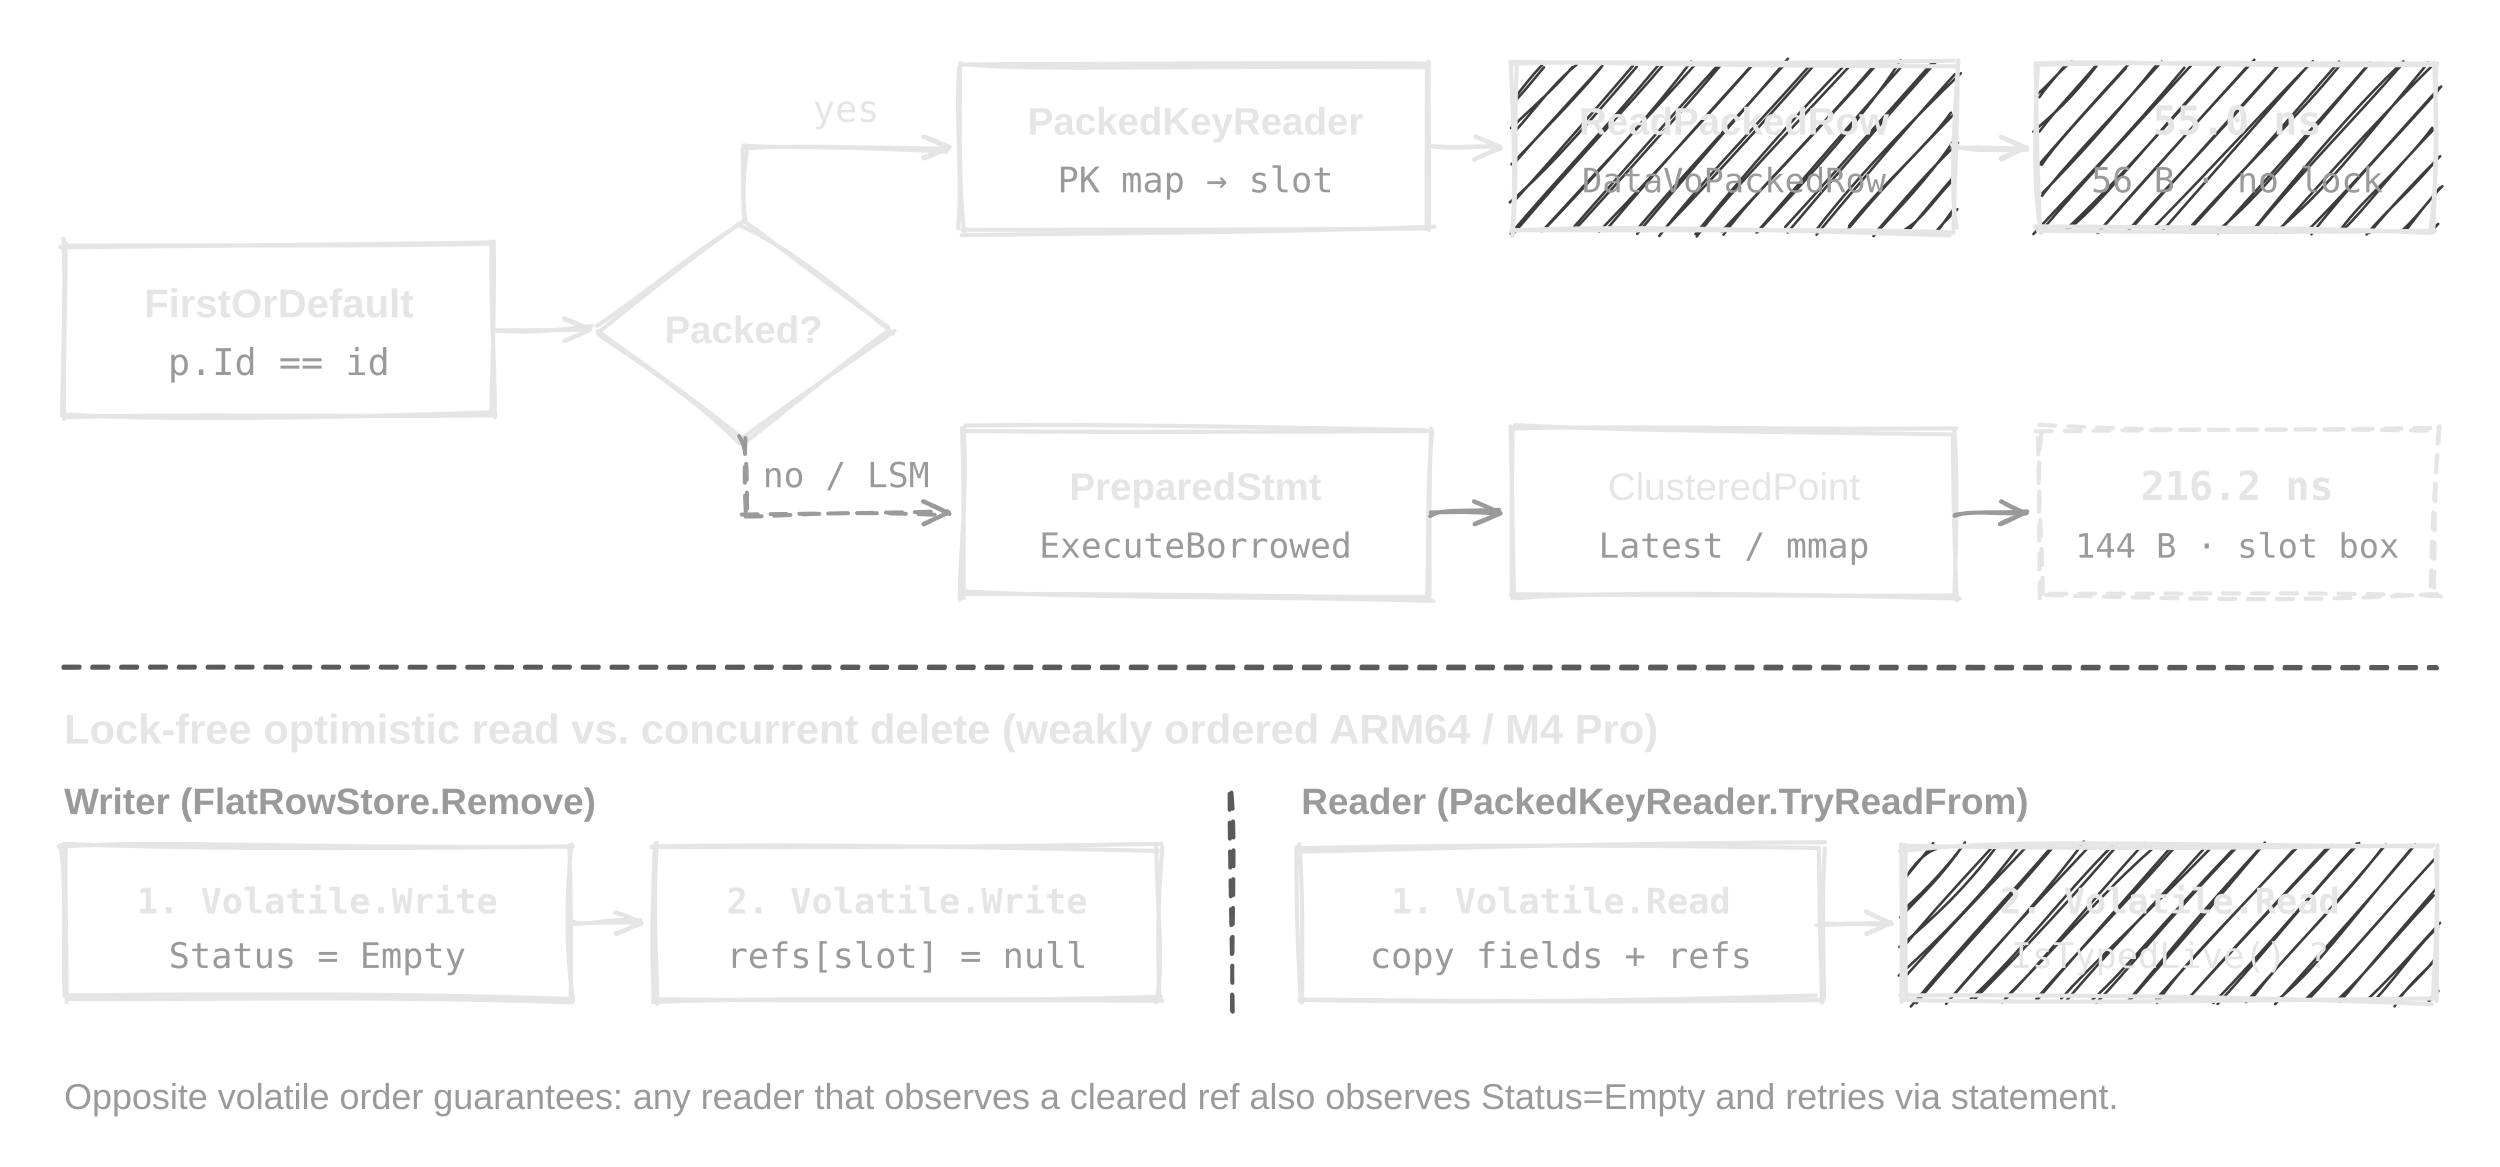
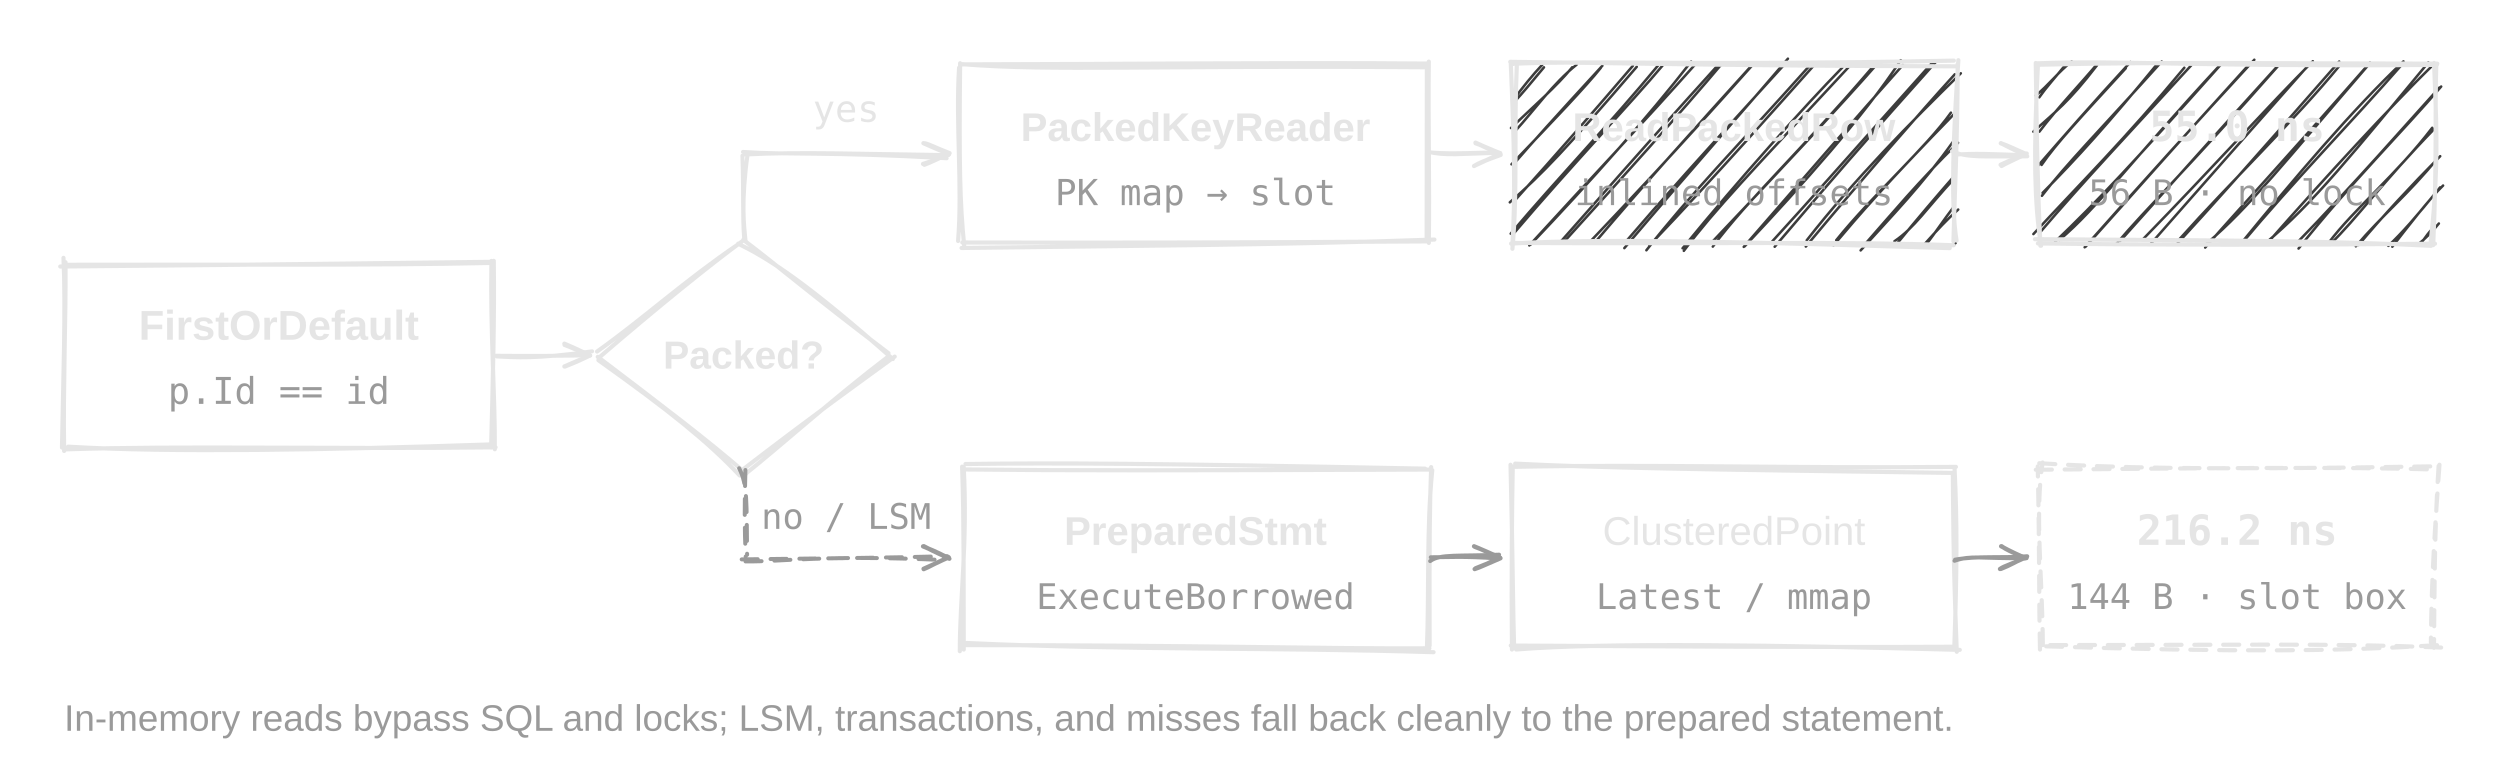
- <svg xmlns="http://www.w3.org/2000/svg" viewBox="0 0 780 364" width="780" height="364" role="img" aria-label="Figure 3 — 55 ns lock-free packed lookup versus 216 ns LSM fallback and ARM64 volatile memory ordering">
-   <path d="M18.796 77.15 C46.61 76.885, 73.235 76.692, 153.87 75.682 M20.412 76.616 C68.104 76.472, 116.17 76.866, 153.475 76.029 M153.326 75.411 C152.937 96.075, 154.506 114.253, 154.379 130.166 M154.056 75.382 C154.312 91.889, 153.783 109.906, 153.23 129.64 M152.583 128.676 C102.751 130.361, 53.041 131.299, 21.26 129.358 M154.607 129.561 C104.055 130.198, 55.928 128.993, 20.709 130.192 M19.336 129.636 C19.662 111.53, 20.533 88.737, 19.806 74.458 M20.012 130.697 C19.657 111.578, 20.602 92.43, 20.438 75.822" fill="none" stroke="#e5e5e5" stroke-width="1.3" stroke-linecap="round" stroke-linejoin="round" />
-   <text x="87" y="99" fill="#e5e5e5" font-family="-apple-system, BlinkMacSystemFont, &quot;Helvetica Neue&quot;, Arial, sans-serif" font-size="12.5" font-weight="600" text-anchor="middle">FirstOrDefault</text>
-   <text x="87" y="117" fill="#9a9a9a" font-family="ui-monospace, SFMono-Regular, Menlo, Consolas, monospace" font-size="11.5" font-weight="400" text-anchor="middle">p.Id == id</text>
-   <path d="M155.009 103.221 C160.983 103.485, 166.635 104.101, 184.737 101.613 M154.585 102.992 C165.214 103.099, 176.542 103.025, 183.861 102.851" fill="none" stroke="#e5e5e5" stroke-width="1.25" stroke-linecap="round" stroke-linejoin="round" />
-   <path d="M176.289 106.344 C177.629 105.711, 179.056 105.354, 183.704 103.07 M176.101 106.339 C179.205 105.036, 182.582 103.537, 184.038 102.922" fill="none" stroke="#e5e5e5" stroke-width="1.35" stroke-linecap="round" stroke-linejoin="round" />
-   <path d="M176.095 99.236 C177.931 100.051, 179.317 100.592, 183.909 102.796 M176.16 99.622 C178.06 100.238, 179.65 101.131, 184.109 102.88" fill="none" stroke="#e5e5e5" stroke-width="1.35" stroke-linecap="round" stroke-linejoin="round" />
-   <path d="M230.311 70.027 C240.032 74.398, 251.601 81.384, 278.572 104.016 M231.907 68.815 C243.256 76.906, 253.475 85.289, 277.202 102.189 M279.151 103.263 C266.458 112.072, 256.041 118.914, 230.306 137.61 M277.368 103.065 C259.786 115.697, 243.484 129.673, 232.614 137.838 M230.763 138.35 C220.968 128.391, 208.844 119.131, 186.704 104.386 M232.799 137.772 C220.354 127.542, 206.875 117.906, 186.501 103.335 M186.286 101.679 C200.777 92.017, 213.647 80.781, 230.418 70.157 M186.753 103.691 C204.551 89.134, 222.007 75.784, 232.236 68.782" fill="none" stroke="#e5e5e5" stroke-width="1.3" stroke-linecap="round" stroke-linejoin="round" />
-   <text x="232" y="107" fill="#e5e5e5" font-family="-apple-system, BlinkMacSystemFont, &quot;Helvetica Neue&quot;, Arial, sans-serif" font-size="12" font-weight="600" text-anchor="middle">Packed?</text>
-   <path d="M232.609 69.12 C232.153 65.296, 231.117 58.8, 233.315 45.711 M232.169 68.333 C231.643 62.421, 232.046 57.495, 231.636 46.559" fill="none" stroke="#e5e5e5" stroke-width="1.25" stroke-linecap="round" stroke-linejoin="round" />
-   <path d="M231.809 45.395 C246.081 46.392, 257.708 45.281, 295.36 47.386 M232.415 46.218 C249.533 45.303, 267.906 46.034, 295.93 46.386" fill="none" stroke="#e5e5e5" stroke-width="1.25" stroke-linecap="round" stroke-linejoin="round" />
-   <path d="M287.998 49.143 C289.713 48.679, 291.616 47.903, 296.05 46.063 M288.399 49.394 C290.687 48.567, 293.04 47.247, 296.054 46.052" fill="none" stroke="#e5e5e5" stroke-width="1.35" stroke-linecap="round" stroke-linejoin="round" />
-   <path d="M288.484 42.715 C289.983 43.02, 291.165 43.821, 296.255 45.79 M288.119 42.677 C290.75 43.816, 293.209 44.934, 296.126 46.01" fill="none" stroke="#e5e5e5" stroke-width="1.35" stroke-linecap="round" stroke-linejoin="round" />
+ <svg xmlns="http://www.w3.org/2000/svg" viewBox="0 0 780 240" width="780" height="240" role="img" aria-label="Figure 3 — 55 ns lock-free packed lookup versus 216 ns LSM clustered point path">
+   <path d="M18.796 83.15 C46.61 82.885, 73.235 82.692, 153.87 81.682 M20.412 82.616 C68.104 82.472, 116.17 82.866, 153.475 82.029 M153.326 81.411 C152.922 103.546, 154.491 123.195, 154.379 140.166 M154.056 81.382 C154.307 99.121, 153.778 118.369, 153.23 139.64 M152.583 138.676 C102.751 140.361, 53.041 141.299, 21.26 139.358 M154.607 139.561 C104.055 140.198, 55.928 138.993, 20.709 140.192 M19.336 139.636 C19.679 120.06, 20.549 95.795, 19.806 80.458 M20.012 140.697 C19.654 120.217, 20.598 99.707, 20.438 81.822" fill="none" stroke="#e5e5e5" stroke-width="1.3" stroke-linecap="round" stroke-linejoin="round" />
+   <text x="87" y="106" fill="#e5e5e5" font-family="-apple-system, BlinkMacSystemFont, &quot;Helvetica Neue&quot;, Arial, sans-serif" font-size="13" font-weight="600" text-anchor="middle">FirstOrDefault</text>
+   <text x="87" y="126" fill="#9a9a9a" font-family="ui-monospace, SFMono-Regular, Menlo, Consolas, monospace" font-size="11.5" font-weight="400" text-anchor="middle">p.Id == id</text>
+   <path d="M155.009 111.221 C160.983 111.485, 166.635 112.101, 184.737 109.613 M154.585 110.992 C165.214 111.099, 176.542 111.025, 183.861 110.851" fill="none" stroke="#e5e5e5" stroke-width="1.25" stroke-linecap="round" stroke-linejoin="round" />
+   <path d="M176.289 114.344 C177.629 113.711, 179.056 113.354, 183.704 111.07 M176.101 114.339 C179.205 113.036, 182.582 111.537, 184.038 110.922" fill="none" stroke="#e5e5e5" stroke-width="1.35" stroke-linecap="round" stroke-linejoin="round" />
+   <path d="M176.095 107.236 C177.931 108.051, 179.317 108.592, 183.909 110.796 M176.16 107.622 C178.06 108.238, 179.65 109.131, 184.109 110.88" fill="none" stroke="#e5e5e5" stroke-width="1.35" stroke-linecap="round" stroke-linejoin="round" />
+   <path d="M230.311 76.027 C240.041 80.799, 251.61 88.186, 278.572 112.016 M231.907 74.815 C243.256 83.39, 253.475 92.257, 277.202 110.189 M279.151 111.263 C266.453 120.548, 256.036 127.865, 230.306 147.61 M277.368 111.065 C259.776 124.46, 243.475 139.199, 232.614 147.838 M230.763 148.35 C220.974 137.9, 208.85 128.149, 186.704 112.386 M232.799 147.772 C220.363 137.001, 206.885 126.823, 186.501 111.335 M186.286 109.679 C200.775 99.388, 213.645 87.521, 230.418 76.157 M186.753 111.691 C204.545 96.343, 222.001 82.202, 232.236 74.782" fill="none" stroke="#e5e5e5" stroke-width="1.3" stroke-linecap="round" stroke-linejoin="round" />
+   <text x="232" y="115" fill="#e5e5e5" font-family="-apple-system, BlinkMacSystemFont, &quot;Helvetica Neue&quot;, Arial, sans-serif" font-size="12.2" font-weight="600" text-anchor="middle">Packed?</text>
+   <path d="M232.609 75.12 C232.166 70.494, 231.131 63.196, 233.315 47.711 M232.169 74.333 C231.632 67.367, 232.035 61.389, 231.636 48.559" fill="none" stroke="#e5e5e5" stroke-width="1.25" stroke-linecap="round" stroke-linejoin="round" />
+   <path d="M231.809 47.395 C246.081 48.392, 257.708 47.281, 295.36 49.386 M232.415 48.218 C249.533 47.303, 267.906 48.034, 295.93 48.386" fill="none" stroke="#e5e5e5" stroke-width="1.25" stroke-linecap="round" stroke-linejoin="round" />
+   <path d="M287.998 51.143 C289.713 50.679, 291.616 49.903, 296.05 48.063 M288.399 51.394 C290.687 50.567, 293.04 49.247, 296.054 48.052" fill="none" stroke="#e5e5e5" stroke-width="1.35" stroke-linecap="round" stroke-linejoin="round" />
+   <path d="M288.484 44.715 C289.983 45.02, 291.165 45.821, 296.255 47.79 M288.119 44.677 C290.75 45.816, 293.209 46.934, 296.126 48.01" fill="none" stroke="#e5e5e5" stroke-width="1.35" stroke-linecap="round" stroke-linejoin="round" />
  <text x="264" y="38" fill="#e5e5e5" font-family="ui-monospace, SFMono-Regular, Menlo, Consolas, monospace" font-size="11.5" font-weight="400" text-anchor="middle">yes</text>
-   <path d="M300.254 20.023 C328.275 22.271, 358.873 20.344, 444.899 20.983 M299.7 20.09 C350.35 20.006, 402.25 19.442, 445.285 19.838 M445.182 21.328 C445.113 38.042, 445.171 55.112, 445.116 70.615 M445.783 19.218 C445.565 37.153, 446.065 53.651, 445.793 71.785 M447.537 70.743 C398.145 72.494, 352.084 72.675, 300.009 73.371 M445.34 71.311 C394.278 71.661, 344.157 71.779, 300.242 71.662 M298.924 71.183 C300.325 55.447, 298.142 37.231, 299.233 21.131 M300.829 72.684 C299.508 60.064, 299.224 49.668, 299.559 19.731" fill="none" stroke="#e5e5e5" stroke-width="1.3" stroke-linecap="round" stroke-linejoin="round" />
-   <text x="373" y="42" fill="#e5e5e5" font-family="-apple-system, BlinkMacSystemFont, &quot;Helvetica Neue&quot;, Arial, sans-serif" font-size="12" font-weight="600" text-anchor="middle">PackedKeyReader</text>
-   <text x="373" y="60" fill="#9a9a9a" font-family="ui-monospace, SFMono-Regular, Menlo, Consolas, monospace" font-size="11" font-weight="400" text-anchor="middle">PK map → slot</text>
-   <path d="M445.409 45.294 C450.766 46.74, 456.1 45.928, 467.938 45.684 M445.999 45.559 C454.687 46.231, 461.995 45.367, 467.705 45.694" fill="none" stroke="#e5e5e5" stroke-width="1.25" stroke-linecap="round" stroke-linejoin="round" />
-   <path d="M459.901 49.798 C461.486 48.827, 463.226 48.123, 468.19 46.33 M460.298 49.574 C463.322 48.152, 466.437 46.829, 468 45.884" fill="none" stroke="#e5e5e5" stroke-width="1.35" stroke-linecap="round" stroke-linejoin="round" />
-   <path d="M460.387 42.69 C461.775 43.106, 463.474 43.98, 467.715 46.057 M460.358 42.517 C461.835 43.238, 463.504 43.912, 468.071 45.842" fill="none" stroke="#e5e5e5" stroke-width="1.35" stroke-linecap="round" stroke-linejoin="round" />
-   <path d="M472.022 19.975 C472.022 19.975, 472.022 19.975, 472.022 19.975 M472.022 19.975 C472.022 19.975, 472.022 19.975, 472.022 19.975 M472.705 31.553 C475.018 29.056, 476.954 26.745, 481.714 21.01 M472.353 30.965 C474.772 27.569, 478.389 23.15, 481.234 20.142 M471.428 39.944 C478.695 32.948, 485.681 26.965, 490.543 20.98 M472.526 41.133 C479.056 34.019, 484.38 26.178, 491.906 20.179 M471.585 51.261 C484.406 37.978, 495.331 26.386, 499.447 21.168 M472.657 50.725 C478.56 43.925, 484.09 37.75, 499.944 20.503 M471.062 63.132 C480.938 54.533, 489.01 46.135, 510.666 20.842 M472.843 62.307 C485.818 47.919, 497.908 34.005, 509.474 20.504 M471.339 72.909 C486.137 55.438, 501.66 39.345, 517.843 19.794 M472.602 72.462 C489.781 52.233, 509.314 31.71, 518.762 20.406 M481.488 71.92 C498.738 53.926, 515.668 34.899, 527.643 19.22 M481.154 72.114 C498.024 53.651, 513.597 37.316, 529.355 19.599 M491.142 70.727 C500.604 60.113, 511.845 46.939, 536.361 19.914 M491.711 71.308 C508.794 52.477, 525.312 34.183, 537.617 19.451 M498.896 72.278 C510.234 60.398, 522.687 47.374, 547.218 19.826 M501.012 71.879 C515.217 55.052, 529.75 38.952, 546.554 20.392 M510.81 72.956 C529.395 50.918, 545.614 32.64, 557.831 18.31 M510.854 71.427 C521.156 59.33, 532.606 46.553, 556.314 20.582 M517.689 73.626 C530.547 57.061, 543.589 44.046, 564.692 20.373 M518.594 72.187 C538.193 51.766, 556.078 31.47, 566.591 19.68 M529.372 73.8 C538.358 61.689, 548.436 51.392, 577.058 20.635 M528.975 73.012 C545.456 52.694, 563.745 32.308, 574.848 21.03 M537.742 73.222 C548.152 59.112, 562.803 46.011, 584.033 21.176 M537.157 72.183 C556.616 51.799, 576.361 30.622, 585.516 20.126 M548.343 72.406 C564.88 54.847, 582.646 35.059, 593.034 18.785 M548.062 72.567 C565.179 52.83, 580.867 34.598, 593.703 20.287 M556.985 70.824 C568.596 58.21, 578.376 46.913, 602.892 19.52 M557.716 72.528 C571.19 56.553, 586.11 39.22, 603.811 19.535 M567.04 71.266 C580.657 53.618, 597.247 36.97, 611.776 22.871 M566.761 73.208 C583.282 53.285, 599.914 34.089, 609.899 23.181 M576.916 70.49 C586.778 57.991, 601.96 44.892, 608.687 35.153 M576.068 72.1 C583.34 63.422, 590.567 55.026, 610.592 34.638 M584.533 73.67 C592.94 64.401, 601.49 55.807, 609.649 43.797 M585.731 71.916 C593.238 63.38, 599.989 55.054, 610.912 44.543 M594.415 71.554 C599.938 68.156, 602.462 63.45, 610.115 55.273 M594.995 72.569 C600.424 65.806, 605.258 60.089, 610.006 54.586 M604.699 71.857 C606.328 69.742, 608.147 67.019, 609.719 64.983 M604.471 71.691 C606.568 69.332, 608.896 66.851, 610.712 65.28" fill="none" stroke="#3c3c3c" stroke-width="0.8" stroke-linecap="round" stroke-linejoin="round" />
-   <path d="M471.769 19.9 C500.987 18.727, 525.765 20.563, 609.601 18.917 M471.194 19.29 C503.541 19.62, 537.337 20.519, 610.712 20.698 M611.007 18.78 C609.496 39.066, 608.506 60.215, 610.444 71.06 M610.795 19.9 C610.777 41.455, 609.657 61.397, 609.476 71.282 M608.316 73.418 C556.189 71.811, 501.641 70.144, 471.453 71.999 M609.532 72.522 C575.778 71.254, 539.661 72.149, 472.034 71.805 M471.873 73.626 C473.551 56.394, 472.278 39.93, 473.245 20.431 M471.87 72.678 C472.747 58.377, 472.483 44.28, 471.358 19.69" fill="none" stroke="#e5e5e5" stroke-width="1.3" stroke-linecap="round" stroke-linejoin="round" />
-   <text x="541" y="42" fill="#e5e5e5" font-family="-apple-system, BlinkMacSystemFont, &quot;Helvetica Neue&quot;, Arial, sans-serif" font-size="12" font-weight="600" text-anchor="middle">ReadPackedRow</text>
-   <text x="541" y="60" fill="#9a9a9a" font-family="ui-monospace, SFMono-Regular, Menlo, Consolas, monospace" font-size="10.5" font-weight="400" text-anchor="middle">DataVoPackedRow</text>
-   <path d="M609.01 45.193 C613.871 47.289, 618.533 46.775, 632.516 46.783 M609.582 46.3 C615.996 45.73, 621.195 46.071, 631.48 46.402" fill="none" stroke="#e5e5e5" stroke-width="1.25" stroke-linecap="round" stroke-linejoin="round" />
-   <path d="M624.484 49.774 C625.939 48.913, 627.516 48.281, 632.33 45.917 M624.197 49.414 C626.376 48.431, 628.362 47.458, 631.945 46.056" fill="none" stroke="#e5e5e5" stroke-width="1.35" stroke-linecap="round" stroke-linejoin="round" />
-   <path d="M624.29 42.666 C625.568 43.254, 627.103 44.2, 631.855 46.324 M624.257 42.697 C626.444 43.416, 628.876 44.679, 632.016 46.014" fill="none" stroke="#e5e5e5" stroke-width="1.35" stroke-linecap="round" stroke-linejoin="round" />
-   <path d="M636.198 19.78 C636.198 19.78, 636.198 19.78, 636.198 19.78 M636.198 19.78 C636.198 19.78, 636.198 19.78, 636.198 19.78 M635.156 29.804 C639.123 26.619, 642.335 22.296, 646.365 19.215 M636.253 30.365 C638.317 27.382, 641.22 24.191, 644.93 19.632 M634.401 41.075 C641.374 34.76, 645.261 32.103, 654.268 20.38 M636.283 41.083 C641.968 33.574, 649.788 25.457, 654.664 19.551 M636.977 51.456 C641.569 44.745, 648.943 36.896, 663.233 21.315 M635.94 51.617 C643.529 42.907, 652.175 32.929, 664.702 19.345 M637.289 60.182 C647.653 49.785, 658.124 38.192, 673.151 19.837 M637.075 61.087 C644.695 51.162, 654.774 41.077, 674.452 19.219 M634.42 73.031 C649.43 56.78, 662.974 43.457, 681.508 21.13 M636.742 72.21 C649.821 56.913, 663.781 42.081, 683.743 20.302 M645.878 71.158 C657.021 62.029, 666.838 48.105, 692.737 20.196 M644.547 71.687 C656.57 60.346, 668.398 47.661, 692.779 20.29 M654.427 72.692 C672.166 52.688, 686.151 37.285, 703.347 18.64 M654.717 72.517 C668.105 57.641, 680.884 43.074, 702.32 19.444 M665.529 70.71 C680.882 53.565, 693.972 38.882, 710.086 21.165 M664.17 71.788 C673.436 60.799, 683.711 51.357, 711.367 19.903 M672.133 70.741 C691.866 50.641, 708.908 31.726, 721.606 19.105 M674.445 72.29 C688.443 56.343, 702.269 40.608, 720.066 20.532 M684.013 70.147 C698.747 53.656, 717.31 36.039, 729.948 20.49 M683.37 71.521 C692.645 61.409, 701.879 51.223, 729.827 19.205 M692.502 71.512 C704.941 61.217, 715.12 47.976, 739.204 19.977 M692.032 72.784 C702.842 60.354, 713.601 49.085, 739.421 19.551 M702.453 72.338 C717.625 53.65, 735.075 32.945, 749.881 19.151 M702.473 72.605 C718.014 53.868, 735.174 36.519, 749.477 20.063 M709.904 72.373 C724.409 60.598, 735.976 45.725, 757.635 19.504 M710.39 72.57 C728.315 52.108, 746.58 32.475, 759.252 20.105 M721.163 73.086 C735.072 55.259, 751.59 38.907, 761.646 27 M720.548 71.421 C737.167 54.417, 752.132 37.206, 761.136 27.284 M730.472 71.389 C737.505 61.783, 749.107 52.89, 758.851 39.876 M730.99 71.789 C738.471 64.694, 744.706 55.255, 760.129 39.57 M738.367 73.137 C745.501 64.604, 752.748 59.125, 760.623 49.265 M739.219 72.716 C745.815 64.774, 753.242 56.841, 761.342 48.732 M750.261 72.425 C753.434 68.244, 758.81 61.129, 762.021 58.101 M749.211 72.2 C752.374 69.242, 755.447 65.815, 761.231 58.579 M758.658 72.149 C759.338 71.34, 759.712 70.533, 760.502 70.062 M758.489 72.078 C759.371 71.379, 760.094 70.629, 760.718 69.849" fill="none" stroke="#3c3c3c" stroke-width="0.8" stroke-linecap="round" stroke-linejoin="round" />
-   <path d="M635.284 19.778 C661.094 18.692, 685.651 20.891, 760.302 20.251 M636.389 20.189 C676.348 19.207, 714.557 19.868, 760.438 19.857 M759.431 19.632 C759.88 33.089, 761.241 47.917, 758.372 71.504 M760.107 20.583 C759.671 33.657, 760.331 48.342, 759.16 72.48 M758.496 72.692 C728.732 71.142, 697.596 71.026, 634.897 70.627 M759.724 72.034 C716.183 72.484, 672.075 72.457, 635.827 71.947 M636.823 72.669 C634.758 60.741, 634.395 46.03, 635.858 19.73 M636.611 72.672 C635.666 54.99, 635.424 38.891, 635.156 19.649" fill="none" stroke="#e5e5e5" stroke-width="1.3" stroke-linecap="round" stroke-linejoin="round" />
-   <text x="698" y="42" fill="#e5e5e5" font-family="ui-monospace, SFMono-Regular, Menlo, Consolas, monospace" font-size="12.5" font-weight="600" text-anchor="middle">55.0 ns</text>
-   <text x="698" y="60" fill="#9a9a9a" font-family="ui-monospace, SFMono-Regular, Menlo, Consolas, monospace" font-size="10.8" font-weight="400" text-anchor="middle">56 B · no lock</text>
-   <path d="M230.61 136.092 C233.303 140.504, 232.88 144.902, 233.094 159.082 M232.566 136.641 C232.274 145.421, 232.264 152.008, 232.655 159.71" fill="none" stroke="#9a9a9a" stroke-width="1.25" stroke-linecap="round" stroke-linejoin="round" stroke-dasharray="5 4" />
-   <path d="M232.61 161.166 C244.575 161.259, 256.819 159.019, 295.138 160.756 M231.412 160.526 C254.997 160.27, 277.922 160.018, 295.549 159.537" fill="none" stroke="#9a9a9a" stroke-width="1.25" stroke-linecap="round" stroke-linejoin="round" stroke-dasharray="5 4" />
-   <path d="M288.193 163.573 C290.024 162.881, 291.396 161.83, 295.996 159.91 M288.156 163.469 C291.07 162.207, 294.265 160.719, 295.962 159.845" fill="none" stroke="#9a9a9a" stroke-width="1.35" stroke-linecap="round" stroke-linejoin="round" />
-   <path d="M287.998 156.465 C289.62 157.222, 291.631 157.749, 296.201 160.317 M288.215 156.412 C289.922 157.301, 291.33 158.096, 296.033 160.143" fill="none" stroke="#9a9a9a" stroke-width="1.35" stroke-linecap="round" stroke-linejoin="round" />
-   <text x="264" y="152" fill="#9a9a9a" font-family="ui-monospace, SFMono-Regular, Menlo, Consolas, monospace" font-size="10.8" font-weight="400" text-anchor="middle">no / LSM</text>
-   <path d="M301.227 132.774 C329.85 132.404, 357.801 132.506, 444.63 134.219 M300.182 134.464 C333.082 134.853, 366.607 134.794, 446.522 134.507 M446.862 134.697 C445.046 151.768, 445.946 169.145, 445.182 186.909 M446.522 133.736 C446.027 145.234, 445.937 155.574, 446.039 185.427 M447.27 187.485 C397.085 185.94, 351.088 186.914, 301.602 184.612 M445.965 186.273 C410.675 186.45, 376.637 185.269, 299.567 185.275 M299.461 187.173 C299.44 171.575, 301.915 155.554, 300.673 133.704 M300.687 186.664 C300.596 167.782, 300.804 149.656, 300.179 133.599" fill="none" stroke="#e5e5e5" stroke-width="1.3" stroke-linecap="round" stroke-linejoin="round" />
-   <text x="373" y="156" fill="#e5e5e5" font-family="-apple-system, BlinkMacSystemFont, &quot;Helvetica Neue&quot;, Arial, sans-serif" font-size="12" font-weight="600" text-anchor="middle">PreparedStmt</text>
-   <text x="373" y="174" fill="#9a9a9a" font-family="ui-monospace, SFMono-Regular, Menlo, Consolas, monospace" font-size="10.8" font-weight="400" text-anchor="middle">ExecuteBorrowed</text>
-   <path d="M446.21 161.065 C449.258 158.753, 455.206 159.612, 467.716 159.055 M446.396 159.867 C451.092 159.888, 456.695 159.441, 467.324 160.244" fill="none" stroke="#9a9a9a" stroke-width="1.25" stroke-linecap="round" stroke-linejoin="round" />
-   <path d="M460.096 163.549 C461.797 163.029, 463.686 162.05, 468.136 160.177 M460.395 163.309 C462.492 162.486, 464.557 161.688, 467.907 160.017" fill="none" stroke="#9a9a9a" stroke-width="1.35" stroke-linecap="round" stroke-linejoin="round" />
-   <path d="M459.901 156.44 C462.092 157.308, 463.26 157.908, 467.661 159.904 M460.114 156.592 C462.558 157.479, 464.729 158.522, 467.978 159.975" fill="none" stroke="#9a9a9a" stroke-width="1.35" stroke-linecap="round" stroke-linejoin="round" />
-   <path d="M472.742 132.651 C499.161 133.98, 528.092 134.444, 609.331 135.553 M471.677 133.663 C514.852 132.759, 558.853 134.163, 610.249 133.666 M609.287 135.549 C609.429 145.792, 609.28 156.847, 610.51 187.353 M609.834 134.418 C610.621 149.536, 610.611 163.32, 609.722 186.625 M611.45 186.759 C555.159 185.264, 500.704 184.39, 473.045 186.64 M610.157 185.784 C563.67 186.02, 515.132 185.615, 471.36 185.417 M472.411 186.216 C472.048 175.923, 472.032 161.653, 471.285 133.004 M471.728 186.658 C471.516 166.095, 471.744 144.267, 471.978 133.558" fill="none" stroke="#e5e5e5" stroke-width="1.3" stroke-linecap="round" stroke-linejoin="round" />
-   <text x="541" y="156" fill="#e5e5e5" font-family="-apple-system, BlinkMacSystemFont, &quot;Helvetica Neue&quot;, Arial, sans-serif" font-size="12" font-weight="400" text-anchor="middle">ClusteredPoint</text>
-   <text x="541" y="174" fill="#9a9a9a" font-family="ui-monospace, SFMono-Regular, Menlo, Consolas, monospace" font-size="10.8" font-weight="400" text-anchor="middle">Latest / mmap</text>
-   <path d="M609.811 160.964 C615.163 159.148, 617.638 160.305, 632.294 160.153 M609.98 160.608 C616.802 159.387, 624.695 160.145, 632.498 159.552" fill="none" stroke="#9a9a9a" stroke-width="1.25" stroke-linecap="round" stroke-linejoin="round" />
-   <path d="M623.999 163.524 C625.57 162.435, 627.296 162.209, 632.276 159.764 M624.294 163.489 C627.099 162.412, 629.587 160.93, 631.852 159.849" fill="none" stroke="#9a9a9a" stroke-width="1.35" stroke-linecap="round" stroke-linejoin="round" />
-   <path d="M624.484 156.416 C625.857 157.456, 627.541 158.128, 631.802 160.171 M624.353 156.432 C627.168 157.996, 630.101 159.289, 631.924 160.147" fill="none" stroke="#9a9a9a" stroke-width="1.35" stroke-linecap="round" stroke-linejoin="round" />
-   <path d="M636.256 132.529 C659.268 133.915, 684.576 134.742, 760.033 133.487 M635.171 134.563 C684.873 134.096, 733.9 133.563, 759.975 134.526 M761.112 133.001 C759.813 150.215, 758.615 165.349, 758.437 184.397 M760.846 133.401 C759.515 152.138, 759.585 171.065, 759.406 186.122 M761.629 186.033 C727.754 184.606, 696.764 185.284, 636.489 185.268 M760.349 185.295 C730.091 187.21, 699.578 187.582, 635.152 185.559 M637.361 185.259 C637.274 166.47, 634.767 146.952, 637.297 132.303 M636.47 186.652 C636.135 173.108, 636.385 159.679, 635.776 133.517" fill="none" stroke="#e5e5e5" stroke-width="1.3" stroke-linecap="round" stroke-linejoin="round" stroke-dasharray="5 4" />
-   <text x="698" y="156" fill="#e5e5e5" font-family="ui-monospace, SFMono-Regular, Menlo, Consolas, monospace" font-size="12.5" font-weight="600" text-anchor="middle">216.2 ns</text>
-   <text x="698" y="174" fill="#9a9a9a" font-family="ui-monospace, SFMono-Regular, Menlo, Consolas, monospace" font-size="10.5" font-weight="400" text-anchor="middle">144 B · slot box</text>
-   <path d="M19.764 208.345 C168.381 208.129, 316.896 208.711, 760.349 208.501 M19.825 207.98 C181.375 208.128, 343.419 207.793, 760.109 208.104" fill="none" stroke="#5a5a5a" stroke-width="1.25" stroke-linecap="round" stroke-linejoin="round" stroke-dasharray="5 4" />
-   <text x="20" y="232" fill="#e5e5e5" font-family="-apple-system, BlinkMacSystemFont, &quot;Helvetica Neue&quot;, Arial, sans-serif" font-size="13" font-weight="600" text-anchor="start">Lock-free optimistic read vs. concurrent delete (weakly ordered ARM64 / M4 Pro)</text>
-   <text x="20" y="254" fill="#9a9a9a" font-family="-apple-system, BlinkMacSystemFont, &quot;Helvetica Neue&quot;, Arial, sans-serif" font-size="11.5" font-weight="600" text-anchor="start">Writer (FlatRowStore.Remove)</text>
-   <path d="M18.314 264.167 C52.946 262, 84.667 264.709, 176.684 264.154 M19.768 263.313 C58.269 264.736, 95.344 264.934, 178.689 264.106 M178.324 263.427 C176.6 279.415, 176.578 296.978, 178.801 312.319 M177.652 263.742 C178.124 277.902, 178.234 292.165, 178.097 312.721 M178.019 311.671 C133.949 310.175, 88.187 309.93, 20.211 310.582 M178.446 312.751 C115.639 310.494, 52.625 312.105, 20.748 311.631 M20.136 310.78 C19.58 296.026, 20.929 278.767, 18.903 263.653 M20.84 312.649 C20.751 292.888, 20.16 275.632, 20.526 263.497" fill="none" stroke="#e5e5e5" stroke-width="1.3" stroke-linecap="round" stroke-linejoin="round" />
-   <text x="99" y="285" fill="#e5e5e5" font-family="ui-monospace, SFMono-Regular, Menlo, Consolas, monospace" font-size="11" font-weight="600" text-anchor="middle">1. Volatile.Write</text>
-   <text x="99" y="302" fill="#9a9a9a" font-family="ui-monospace, SFMono-Regular, Menlo, Consolas, monospace" font-size="11" font-weight="400" text-anchor="middle">Status = Empty</text>
-   <path d="M178.611 287.412 C181.82 289.293, 186.087 286.699, 199.761 287.001 M178.055 288.319 C183.666 287.96, 189.894 287.724, 199.461 287.914" fill="none" stroke="#e5e5e5" stroke-width="1.25" stroke-linecap="round" stroke-linejoin="round" />
-   <path d="M192.193 291.147 C193.938 290.965, 195.418 289.828, 200.147 288.164 M192.312 291.419 C194.328 290.452, 196.578 289.659, 199.94 287.937" fill="none" stroke="#e5e5e5" stroke-width="1.35" stroke-linecap="round" stroke-linejoin="round" />
-   <path d="M191.999 284.719 C193.545 285.244, 195.664 285.686, 199.672 287.891 M192.372 284.702 C194.727 285.539, 197.082 286.681, 200.012 287.895" fill="none" stroke="#e5e5e5" stroke-width="1.35" stroke-linecap="round" stroke-linejoin="round" />
-   <path d="M205.228 264.044 C235.862 263.673, 266.768 263.344, 361.386 265.487 M203.263 264.213 C255.557 264.359, 306.626 264.321, 362.415 263.265 M360.749 264.278 C360.98 283.559, 363.309 301.52, 360.729 312.764 M362.665 264.425 C361.035 281.91, 361.225 299.322, 361.781 312.219 M362.199 310.945 C308.147 312.879, 253.453 310.785, 203.655 312.61 M362.638 312.262 C314.563 311.822, 266.378 312.51, 204.541 311.773 M205.086 313.223 C204.78 296.762, 203.638 284.444, 204.915 262.952 M203.881 312.643 C203.681 301.022, 203.111 289.884, 204.324 263.456" fill="none" stroke="#e5e5e5" stroke-width="1.3" stroke-linecap="round" stroke-linejoin="round" />
-   <text x="283" y="285" fill="#e5e5e5" font-family="ui-monospace, SFMono-Regular, Menlo, Consolas, monospace" font-size="11" font-weight="600" text-anchor="middle">2. Volatile.Write</text>
-   <text x="283" y="302" fill="#9a9a9a" font-family="ui-monospace, SFMono-Regular, Menlo, Consolas, monospace" font-size="11" font-weight="400" text-anchor="middle">refs[slot] = null</text>
-   <path d="M384.212 247.311 C385.427 261.006, 384.607 275.553, 384.339 318.1 M383.639 247.66 C383.628 271.763, 384.522 296.992, 384.636 318.622" fill="none" stroke="#5a5a5a" stroke-width="1.25" stroke-linecap="round" stroke-linejoin="round" stroke-dasharray="5 4" />
-   <text x="406" y="254" fill="#9a9a9a" font-family="-apple-system, BlinkMacSystemFont, &quot;Helvetica Neue&quot;, Arial, sans-serif" font-size="11.5" font-weight="600" text-anchor="start">Reader (PackedKeyReader.TryReadFrom)</text>
-   <path d="M405.286 265.683 C438.122 265.266, 469.424 263.418, 569.437 262.754 M405.86 264.662 C464.823 263.23, 525.211 263.924, 567.429 264.545 M569.362 264.704 C568.584 274.33, 568.689 286.291, 569.093 311.286 M567.471 264.766 C567.627 279.114, 567.857 293.3, 568.472 312.818 M566.589 310.582 C506.032 312.518, 447.058 312.901, 405.377 311.924 M568.734 312.018 C527.018 312.483, 486.939 312.71, 406.437 311.844 M405.861 312.745 C405.109 298.83, 404.422 287.283, 404.521 264.302 M406.252 312.64 C406.282 293.789, 406.573 277.81, 405.373 263.436" fill="none" stroke="#e5e5e5" stroke-width="1.3" stroke-linecap="round" stroke-linejoin="round" />
-   <text x="487" y="285" fill="#e5e5e5" font-family="ui-monospace, SFMono-Regular, Menlo, Consolas, monospace" font-size="11" font-weight="600" text-anchor="middle">1. Volatile.Read</text>
-   <text x="487" y="302" fill="#9a9a9a" font-family="ui-monospace, SFMono-Regular, Menlo, Consolas, monospace" font-size="11" font-weight="400" text-anchor="middle">copy fields + refs</text>
-   <path d="M566.612 288.661 C573.278 288.639, 576.536 287.892, 589.228 288.649 M568.131 288.031 C576.93 288.686, 584.494 287.458, 589.823 288.276" fill="none" stroke="#e5e5e5" stroke-width="1.25" stroke-linecap="round" stroke-linejoin="round" />
-   <path d="M582.387 291.45 C583.598 290.754, 585.513 290.065, 590.018 287.884 M582.33 291.348 C583.87 290.833, 585.541 290.048, 590.028 288.025" fill="none" stroke="#e5e5e5" stroke-width="1.35" stroke-linecap="round" stroke-linejoin="round" />
-   <path d="M582.193 284.342 C583.885 285.095, 585.08 285.986, 590.223 288.291 M582.39 284.631 C583.946 285.421, 585.723 286.073, 590.1 287.983" fill="none" stroke="#e5e5e5" stroke-width="1.35" stroke-linecap="round" stroke-linejoin="round" />
-   <path d="M593.817 264.203 C593.817 264.203, 593.817 264.203, 593.817 264.203 M593.817 264.203 C593.817 264.203, 593.817 264.203, 593.817 264.203 M593.277 275.895 C596.862 269.7, 600.447 266.096, 604.084 264.874 M593.637 274.942 C597.298 270.22, 601 266.18, 603.154 263.087 M592.819 286.247 C601.051 277.562, 605.515 273.82, 613.07 262.838 M593.652 283.973 C601.796 277.037, 609.055 268.53, 612.952 263.109 M592.602 295.48 C604.356 285.424, 612.91 277.378, 622.669 264.479 M593.253 296.172 C599.738 288.338, 606.462 280.668, 622.137 263.697 M592.432 304.387 C606.435 291.658, 618.785 278.914, 630.401 263.446 M593.346 305.908 C604.053 293.932, 615.293 282.007, 631.986 264.476 M596.194 314.019 C612.497 294.496, 628.234 277.958, 640.86 263.329 M597.905 312.988 C605.785 303.025, 616.072 292.789, 641.111 263.702 M607.931 312.283 C623.071 295.272, 641.41 274.887, 650.148 262.589 M607.175 313.206 C618.106 300.16, 630.048 287.279, 651.229 264.728 M614.922 311.595 C630.471 297.258, 644.479 278.345, 658.978 263.969 M615.598 312.227 C632.716 295.132, 648.367 277.783, 660.262 264.187 M625.703 311.336 C641.416 295.92, 656.019 278.325, 671.249 265.086 M624.727 312.722 C636.107 301.218, 646.995 287.481, 668.962 263.016 M635.42 312.139 C645.12 300.758, 654.037 290.793, 677.322 264.328 M635.333 311.675 C645.651 299.621, 658.113 287.27, 678.186 264.725 M643.105 311.58 C651.614 301.92, 663.767 291.064, 689.22 265.159 M644.681 312.258 C656.688 298.101, 669.868 284.589, 687.942 264.431 M652.881 311.89 C663.263 302.455, 673.225 289.511, 696.705 265.015 M654.076 312.863 C664.517 302.255, 673.367 289.878, 698.069 264.131 M664.031 312.244 C672.43 302.527, 681.652 290.162, 706.654 262.9 M664.437 312.171 C677.704 297.131, 691.447 281.11, 706.359 263.321 M672.981 312.96 C681.874 299.741, 693.961 289.07, 715.362 265.391 M672.727 311.679 C686.46 296.59, 700.684 280.954, 716.953 264.181 M682.998 311.305 C694.83 298.333, 709.949 282.009, 727.513 263.633 M682.044 312.377 C696.832 295.707, 712.365 279.411, 726.571 263.898 M691.894 313.234 C707.106 296.886, 721.187 278.411, 736.061 263.038 M690.583 312.92 C708.704 294.333, 725.099 274.333, 735.384 263.135 M702.455 311.767 C713.957 296.274, 729.763 282.708, 743.829 263.784 M700.757 312.676 C715.188 296.57, 731.57 279.061, 744.363 263.564 M710.142 312.329 C721.741 303.349, 730.968 289.982, 752.916 264.063 M709.847 313.297 C727.163 294.018, 742.719 276.705, 753.584 263.484 M719.596 311.555 C732.028 299.492, 740.493 288.803, 759.874 267.666 M720.108 312 C732.044 299.275, 743.348 285.759, 760.355 267.141 M729.613 311.688 C738.239 303.492, 744.249 295.84, 759.328 279.372 M730.087 312.589 C736.133 305.162, 741.616 298.657, 759.837 277.581 M740.219 312.873 C748.211 304.251, 755.455 293.487, 760.682 289.384 M738.705 311.824 C747.712 303.22, 755.294 294.388, 761.29 287.929 M747.112 313.996 C750.7 307.7, 757.053 302.477, 760.143 299.267 M747.709 312.285 C751.337 307.767, 756.781 303.572, 760.486 298.05 M757.968 312.227 C758.81 311.68, 759.406 310.335, 760.783 309.182 M757.662 312.207 C758.725 311.022, 759.636 309.976, 760.507 309.347" fill="none" stroke="#3c3c3c" stroke-width="0.8" stroke-linecap="round" stroke-linejoin="round" />
-   <path d="M592.8 265.56 C625.841 261.616, 660.53 263.531, 758.739 264.088 M593.355 263.862 C636.767 264.567, 678.403 265.023, 759.156 263.705 M759.786 265.556 C760.964 278.474, 760.021 294.234, 759.021 311.73 M760.483 263.748 C760.238 281.421, 760.548 300.457, 760.156 312.315 M758.768 313.256 C719.415 311.808, 679.293 310.343, 592.821 310.552 M759.227 311.529 C700.506 312.13, 641.819 313.134, 594.229 311.986 M594.811 311.788 C594.309 302.966, 594.532 292.96, 594.533 263.601 M593.293 312.634 C593.213 301.922, 593.524 290.362, 593.172 263.395" fill="none" stroke="#e5e5e5" stroke-width="1.3" stroke-linecap="round" stroke-linejoin="round" />
-   <text x="677" y="285" fill="#e5e5e5" font-family="ui-monospace, SFMono-Regular, Menlo, Consolas, monospace" font-size="11" font-weight="600" text-anchor="middle">2. Volatile.Read</text>
-   <text x="677" y="302" fill="#e5e5e5" font-family="ui-monospace, SFMono-Regular, Menlo, Consolas, monospace" font-size="11" font-weight="400" text-anchor="middle">IsTypedLive() ?</text>
-   <text x="20" y="346" fill="#9a9a9a" font-family="-apple-system, BlinkMacSystemFont, &quot;Helvetica Neue&quot;, Arial, sans-serif" font-size="11.2" font-weight="400" text-anchor="start">Opposite volatile order guarantees: any reader that observes a cleared ref also observes Status=Empty and retries via statement.</text>
+   <path d="M300.254 20.023 C328.275 22.271, 358.873 20.344, 444.899 20.983 M299.7 20.09 C350.35 20.006, 402.25 19.442, 445.285 19.838 M445.182 21.328 C445.118 39.343, 445.176 57.714, 445.116 74.615 M445.783 19.218 C445.556 38.447, 446.056 56.239, 445.793 75.785 M447.537 74.743 C398.145 76.494, 352.084 76.675, 300.009 77.371 M445.34 75.311 C394.278 75.661, 344.157 75.779, 300.242 75.662 M298.924 75.183 C300.305 58.051, 298.122 38.439, 299.233 21.131 M300.829 76.684 C299.492 63.207, 299.208 51.954, 299.559 19.731" fill="none" stroke="#e5e5e5" stroke-width="1.3" stroke-linecap="round" stroke-linejoin="round" />
+   <text x="373" y="44" fill="#e5e5e5" font-family="-apple-system, BlinkMacSystemFont, &quot;Helvetica Neue&quot;, Arial, sans-serif" font-size="12.5" font-weight="600" text-anchor="middle">PackedKeyReader</text>
+   <text x="373" y="64" fill="#9a9a9a" font-family="ui-monospace, SFMono-Regular, Menlo, Consolas, monospace" font-size="11.2" font-weight="400" text-anchor="middle">PK map → slot</text>
+   <path d="M445.409 47.294 C450.766 48.74, 456.1 47.928, 467.938 47.684 M445.999 47.559 C454.687 48.231, 461.995 47.367, 467.705 47.694" fill="none" stroke="#e5e5e5" stroke-width="1.25" stroke-linecap="round" stroke-linejoin="round" />
+   <path d="M459.901 51.798 C461.486 50.827, 463.226 50.123, 468.19 48.33 M460.298 51.574 C463.322 50.152, 466.437 48.829, 468 47.884" fill="none" stroke="#e5e5e5" stroke-width="1.35" stroke-linecap="round" stroke-linejoin="round" />
+   <path d="M460.387 44.69 C461.775 45.106, 463.474 45.98, 467.715 48.057 M460.358 44.517 C461.835 45.238, 463.504 45.912, 468.071 47.842" fill="none" stroke="#e5e5e5" stroke-width="1.35" stroke-linecap="round" stroke-linejoin="round" />
+   <path d="M472.022 19.975 C472.022 19.975, 472.022 19.975, 472.022 19.975 M472.022 19.975 C472.022 19.975, 472.022 19.975, 472.022 19.975 M472.705 31.553 C475.018 29.056, 476.954 26.745, 481.714 21.01 M472.353 30.965 C474.772 27.569, 478.389 23.15, 481.234 20.142 M471.428 39.944 C478.695 32.948, 485.681 26.965, 490.543 20.98 M472.526 41.133 C479.056 34.019, 484.38 26.178, 491.906 20.179 M471.585 51.261 C484.406 37.978, 495.331 26.386, 499.447 21.168 M472.657 50.725 C478.56 43.925, 484.09 37.75, 499.944 20.503 M471.062 63.132 C480.938 54.533, 489.01 46.135, 510.666 20.842 M472.843 62.307 C485.818 47.919, 497.908 34.005, 509.474 20.504 M471.339 72.909 C486.137 55.438, 501.66 39.345, 517.843 19.794 M472.602 72.462 C489.781 52.233, 509.314 31.71, 518.762 20.406 M477.474 76.379 C496.137 56.777, 514.505 36.154, 527.643 19.22 M477.139 76.573 C495.37 56.612, 512.289 38.783, 529.355 19.599 M487.128 75.186 C497.535 63.521, 509.742 49.274, 536.361 19.914 M487.696 75.767 C506.261 55.319, 524.234 35.408, 537.617 19.451 M495.55 75.994 C507.717 63.183, 521.018 49.218, 547.218 19.826 M497.666 75.595 C512.924 57.594, 528.508 40.327, 546.554 20.392 M506.795 77.415 C526.956 53.663, 544.73 33.659, 557.831 18.31 M506.839 75.886 C518.124 62.714, 530.539 48.865, 556.314 20.582 M513.674 78.085 C527.535 60.374, 541.597 46.226, 564.692 20.373 M514.58 76.646 C535.73 54.496, 555.172 32.47, 566.591 19.68 M525.357 78.259 C535.144 65.255, 546.042 54.046, 577.058 20.635 M524.961 77.471 C542.957 55.472, 562.772 33.392, 574.848 21.03 M534.396 76.938 C545.645 61.911, 561.12 47.893, 584.033 21.176 M533.811 75.899 C554.616 54.048, 575.69 31.395, 585.516 20.126 M544.328 76.865 C562.313 57.703, 581.542 36.29, 593.034 18.785 M544.048 77.026 C562.616 55.693, 579.751 35.853, 593.703 20.287 M552.97 75.282 C565.526 61.591, 576.262 49.233, 602.892 19.52 M553.701 76.987 C568.446 59.632, 584.611 40.915, 603.811 19.535 M563.694 74.981 C578.501 56.012, 596.297 38.025, 611.776 22.871 M563.416 76.924 C581.247 55.572, 599.181 34.93, 609.899 23.181 M572.902 74.949 C584.221 60.869, 600.84 46.174, 608.687 35.153 M572.053 76.559 C580.199 66.88, 588.321 57.491, 610.592 34.638 M580.519 78.129 C590.14 67.474, 599.926 57.508, 609.649 43.797 M581.716 76.375 C590.437 66.489, 598.398 56.82, 610.912 44.543 M591.07 75.269 C597.46 70.932, 600.845 65.269, 610.115 55.273 M591.65 76.284 C598.26 68.183, 604.297 61.13, 610.006 54.586 M600.939 76.346 C603.653 72.821, 606.685 68.283, 609.305 64.889 M600.559 76.068 C604.053 72.137, 607.933 68.003, 610.96 65.383 M609.54 76.554 C609.694 76.23, 609.883 75.973, 610.123 75.715 M609.561 76.532 C609.67 76.272, 609.854 76.093, 610.177 75.781" fill="none" stroke="#3c3c3c" stroke-width="0.8" stroke-linecap="round" stroke-linejoin="round" />
+   <path d="M471.769 19.9 C500.987 18.727, 525.765 20.563, 609.601 18.917 M471.194 19.29 C503.541 19.62, 537.337 20.519, 610.712 20.698 M611.007 18.78 C609.505 40.647, 608.515 63.377, 610.444 75.06 M610.795 19.9 C610.798 43.043, 609.679 64.574, 609.476 75.282 M608.316 77.418 C556.189 75.811, 501.641 74.144, 471.453 75.999 M609.532 76.522 C575.778 75.254, 539.661 76.149, 472.034 75.805 M471.873 77.626 C473.557 59.209, 472.284 41.56, 473.245 20.431 M471.87 76.678 C472.767 61.299, 472.504 46.125, 471.358 19.69" fill="none" stroke="#e5e5e5" stroke-width="1.3" stroke-linecap="round" stroke-linejoin="round" />
+   <text x="541" y="44" fill="#e5e5e5" font-family="-apple-system, BlinkMacSystemFont, &quot;Helvetica Neue&quot;, Arial, sans-serif" font-size="12.5" font-weight="600" text-anchor="middle">ReadPackedRow</text>
+   <text x="541" y="64" fill="#9a9a9a" font-family="ui-monospace, SFMono-Regular, Menlo, Consolas, monospace" font-size="11" font-weight="400" text-anchor="middle">inlined offsets</text>
+   <path d="M609.01 47.193 C613.871 49.289, 618.533 48.775, 632.516 48.783 M609.582 48.3 C615.996 47.73, 621.195 48.071, 631.48 48.402" fill="none" stroke="#e5e5e5" stroke-width="1.25" stroke-linecap="round" stroke-linejoin="round" />
+   <path d="M624.484 51.774 C625.939 50.913, 627.516 50.281, 632.33 47.917 M624.197 51.414 C626.376 50.431, 628.362 49.458, 631.945 48.056" fill="none" stroke="#e5e5e5" stroke-width="1.35" stroke-linecap="round" stroke-linejoin="round" />
+   <path d="M624.29 44.666 C625.568 45.254, 627.103 46.2, 631.855 48.324 M624.257 44.697 C626.444 45.416, 628.876 46.679, 632.016 48.014" fill="none" stroke="#e5e5e5" stroke-width="1.35" stroke-linecap="round" stroke-linejoin="round" />
+   <path d="M636.198 19.78 C636.198 19.78, 636.198 19.78, 636.198 19.78 M636.198 19.78 C636.198 19.78, 636.198 19.78, 636.198 19.78 M635.156 29.804 C639.123 26.619, 642.335 22.296, 646.365 19.215 M636.253 30.365 C638.317 27.382, 641.22 24.191, 644.93 19.632 M634.401 41.075 C641.374 34.76, 645.261 32.103, 654.268 20.38 M636.283 41.083 C641.968 33.574, 649.788 25.457, 654.664 19.551 M636.977 51.456 C641.569 44.745, 648.943 36.896, 663.233 21.315 M635.94 51.617 C643.529 42.907, 652.175 32.929, 664.702 19.345 M637.289 60.182 C647.653 49.785, 658.124 38.192, 673.151 19.837 M637.075 61.087 C644.695 51.162, 654.774 41.077, 674.452 19.219 M634.42 73.031 C649.43 56.78, 662.974 43.457, 681.508 21.13 M636.742 72.21 C649.821 56.913, 663.781 42.081, 683.743 20.302 M642.532 74.873 C654.414 64.896, 664.977 50.142, 692.737 20.196 M641.202 75.403 C654.041 63.18, 666.677 49.597, 692.779 20.29 M650.412 77.15 C669.51 55.599, 684.875 38.663, 703.347 18.64 M650.702 76.976 C665.168 60.888, 679.044 45.102, 702.32 19.444 M661.514 75.169 C678.191 56.56, 692.601 40.412, 710.086 21.165 M660.155 76.247 C670.243 64.346, 681.329 54.003, 711.367 19.903 M668.787 74.457 C689.831 52.877, 708.201 32.485, 721.606 19.105 M671.099 76.006 C686.147 58.902, 701.017 42.008, 720.066 20.532 M679.998 74.606 C696.143 56.541, 716.114 37.36, 729.948 20.49 M679.355 75.98 C689.43 64.991, 699.474 53.906, 729.827 19.205 M688.487 75.971 C701.845 64.663, 712.944 50.399, 739.204 19.977 M688.017 77.243 C699.758 63.797, 711.434 51.509, 739.421 19.551 M699.107 76.053 C715.512 56.013, 734.191 33.943, 749.881 19.151 M699.127 76.32 C715.845 56.285, 734.182 37.63, 749.477 20.063 M706.559 76.089 C721.909 63.371, 734.316 47.566, 757.635 19.504 M707.044 76.286 C726.218 54.442, 745.744 33.41, 759.252 20.105 M717.149 77.545 C732.543 58.067, 750.558 40.053, 761.646 27 M716.534 75.88 C734.757 57.109, 751.321 38.122, 761.136 27.284 M726.458 75.848 C734.668 64.964, 747.429 54.783, 758.851 39.876 M726.975 76.248 C735.454 68.083, 742.672 57.553, 760.129 39.57 M735.022 76.853 C743.092 67.291, 751.262 60.788, 760.623 49.265 M735.874 76.431 C743.539 67.286, 752.043 58.158, 761.342 48.732 M746.4 76.975 C750.896 71.188, 757.993 61.959, 762.243 57.893 M745.164 76.71 C749.41 72.661, 753.539 68.06, 761.314 58.456 M754.746 76.635 C756.787 74.208, 757.906 71.788, 760.279 70.376 M754.237 76.423 C756.883 74.326, 759.052 72.074, 760.925 69.734" fill="none" stroke="#3c3c3c" stroke-width="0.8" stroke-linecap="round" stroke-linejoin="round" />
+   <path d="M635.284 19.778 C661.094 18.692, 685.651 20.891, 760.302 20.251 M636.389 20.189 C676.348 19.207, 714.557 19.868, 760.438 19.857 M759.431 19.632 C759.892 34.15, 761.253 50.039, 758.372 75.504 M760.107 20.583 C759.674 34.739, 760.335 50.508, 759.16 76.48 M758.496 76.692 C728.732 75.142, 697.596 75.026, 634.897 74.627 M759.724 76.034 C716.183 76.484, 672.075 76.457, 635.827 75.947 M636.823 76.669 C634.743 63.767, 634.38 48.082, 635.858 19.73 M636.611 76.672 C635.676 57.692, 635.433 40.296, 635.156 19.649" fill="none" stroke="#e5e5e5" stroke-width="1.3" stroke-linecap="round" stroke-linejoin="round" />
+   <text x="698" y="44" fill="#e5e5e5" font-family="ui-monospace, SFMono-Regular, Menlo, Consolas, monospace" font-size="13" font-weight="600" text-anchor="middle">55.0 ns</text>
+   <text x="698" y="64" fill="#9a9a9a" font-family="ui-monospace, SFMono-Regular, Menlo, Consolas, monospace" font-size="11" font-weight="400" text-anchor="middle">56 B · no lock</text>
+   <path d="M230.61 146.092 C233.292 151.307, 232.87 156.506, 233.094 173.082 M232.566 146.641 C232.285 156.785, 232.275 164.735, 232.655 173.71" fill="none" stroke="#9a9a9a" stroke-width="1.25" stroke-linecap="round" stroke-linejoin="round" stroke-dasharray="5 4" />
+   <path d="M232.61 175.166 C244.575 175.259, 256.819 173.019, 295.138 174.756 M231.412 174.526 C254.997 174.27, 277.922 174.018, 295.549 173.537" fill="none" stroke="#9a9a9a" stroke-width="1.25" stroke-linecap="round" stroke-linejoin="round" stroke-dasharray="5 4" />
+   <path d="M288.193 177.573 C290.024 176.881, 291.396 175.83, 295.996 173.91 M288.156 177.469 C291.07 176.207, 294.265 174.719, 295.962 173.845" fill="none" stroke="#9a9a9a" stroke-width="1.35" stroke-linecap="round" stroke-linejoin="round" />
+   <path d="M287.998 170.465 C289.62 171.222, 291.631 171.749, 296.201 174.317 M288.215 170.412 C289.922 171.301, 291.33 172.096, 296.033 174.143" fill="none" stroke="#9a9a9a" stroke-width="1.35" stroke-linecap="round" stroke-linejoin="round" />
+   <text x="264" y="165" fill="#9a9a9a" font-family="ui-monospace, SFMono-Regular, Menlo, Consolas, monospace" font-size="11" font-weight="400" text-anchor="middle">no / LSM</text>
+   <path d="M301.227 144.774 C329.85 144.404, 357.801 144.506, 444.63 146.219 M300.182 146.464 C333.082 146.853, 366.607 146.794, 446.522 146.507 M446.862 146.697 C445.027 165.179, 445.927 183.967, 445.182 202.909 M446.522 145.736 C446.044 158.085, 445.954 169.275, 446.039 201.427 M447.27 203.485 C397.085 201.94, 351.088 202.914, 301.602 200.612 M445.965 202.273 C410.675 202.45, 376.637 201.269, 299.567 201.275 M299.461 203.173 C299.458 186.465, 301.932 169.333, 300.673 145.704 M300.687 202.664 C300.604 182.409, 300.812 162.91, 300.179 145.599" fill="none" stroke="#e5e5e5" stroke-width="1.3" stroke-linecap="round" stroke-linejoin="round" />
+   <text x="373" y="170" fill="#e5e5e5" font-family="-apple-system, BlinkMacSystemFont, &quot;Helvetica Neue&quot;, Arial, sans-serif" font-size="12.5" font-weight="600" text-anchor="middle">PreparedStmt</text>
+   <text x="373" y="190" fill="#9a9a9a" font-family="ui-monospace, SFMono-Regular, Menlo, Consolas, monospace" font-size="11" font-weight="400" text-anchor="middle">ExecuteBorrowed</text>
+   <path d="M446.21 175.065 C449.258 172.753, 455.206 173.612, 467.716 173.055 M446.396 173.867 C451.092 173.888, 456.695 173.441, 467.324 174.244" fill="none" stroke="#9a9a9a" stroke-width="1.25" stroke-linecap="round" stroke-linejoin="round" />
+   <path d="M460.096 177.549 C461.797 177.029, 463.686 176.05, 468.136 174.177 M460.395 177.309 C462.492 176.486, 464.557 175.688, 467.907 174.017" fill="none" stroke="#9a9a9a" stroke-width="1.35" stroke-linecap="round" stroke-linejoin="round" />
+   <path d="M459.901 170.44 C462.092 171.308, 463.26 171.908, 467.661 173.904 M460.114 170.592 C462.558 171.479, 464.729 172.522, 467.978 173.975" fill="none" stroke="#9a9a9a" stroke-width="1.35" stroke-linecap="round" stroke-linejoin="round" />
+   <path d="M472.742 144.651 C499.161 145.98, 528.092 146.444, 609.331 147.553 M471.677 145.663 C514.852 144.759, 558.853 146.163, 610.249 145.666 M609.287 147.549 C609.414 158.683, 609.265 170.629, 610.51 203.353 M609.834 146.418 C610.62 162.681, 610.611 177.61, 609.722 202.625 M611.45 202.759 C555.159 201.264, 500.704 200.39, 473.045 202.64 M610.157 201.784 C563.67 202.02, 515.132 201.615, 471.36 201.417 M472.411 202.216 C472.044 191.023, 472.028 175.855, 471.285 145.004 M471.728 202.658 C471.513 180.502, 471.741 157.081, 471.978 145.558" fill="none" stroke="#e5e5e5" stroke-width="1.3" stroke-linecap="round" stroke-linejoin="round" />
+   <text x="541" y="170" fill="#e5e5e5" font-family="-apple-system, BlinkMacSystemFont, &quot;Helvetica Neue&quot;, Arial, sans-serif" font-size="12.5" font-weight="400" text-anchor="middle">ClusteredPoint</text>
+   <text x="541" y="190" fill="#9a9a9a" font-family="ui-monospace, SFMono-Regular, Menlo, Consolas, monospace" font-size="11" font-weight="400" text-anchor="middle">Latest / mmap</text>
+   <path d="M609.811 174.964 C615.163 173.148, 617.638 174.305, 632.294 174.153 M609.98 174.608 C616.802 173.387, 624.695 174.145, 632.498 173.552" fill="none" stroke="#9a9a9a" stroke-width="1.25" stroke-linecap="round" stroke-linejoin="round" />
+   <path d="M623.999 177.524 C625.57 176.435, 627.296 176.209, 632.276 173.764 M624.294 177.489 C627.099 176.412, 629.587 174.93, 631.852 173.849" fill="none" stroke="#9a9a9a" stroke-width="1.35" stroke-linecap="round" stroke-linejoin="round" />
+   <path d="M624.484 170.416 C625.857 171.456, 627.541 172.128, 631.802 174.171 M624.353 170.432 C627.168 171.996, 630.101 173.289, 631.924 174.147" fill="none" stroke="#9a9a9a" stroke-width="1.35" stroke-linecap="round" stroke-linejoin="round" />
+   <path d="M636.256 144.529 C659.268 145.915, 684.576 146.742, 760.033 145.487 M635.171 146.563 C684.873 146.096, 733.9 145.563, 759.975 146.526 M761.112 145.001 C759.801 163.386, 758.604 179.692, 758.437 200.397 M760.846 145.401 C759.496 165.577, 759.567 185.944, 759.406 202.122 M761.629 202.033 C727.754 200.606, 696.764 201.284, 636.489 201.268 M760.349 201.295 C730.091 203.21, 699.578 203.582, 635.152 201.559 M637.361 201.259 C637.296 180.982, 634.789 159.976, 637.297 144.303 M636.47 202.652 C636.121 188.095, 636.371 173.652, 635.776 145.517" fill="none" stroke="#e5e5e5" stroke-width="1.3" stroke-linecap="round" stroke-linejoin="round" stroke-dasharray="5 4" />
+   <text x="698" y="170" fill="#e5e5e5" font-family="ui-monospace, SFMono-Regular, Menlo, Consolas, monospace" font-size="13" font-weight="600" text-anchor="middle">216.2 ns</text>
+   <text x="698" y="190" fill="#9a9a9a" font-family="ui-monospace, SFMono-Regular, Menlo, Consolas, monospace" font-size="11" font-weight="400" text-anchor="middle">144 B · slot box</text>
+   <text x="20" y="228" fill="#9a9a9a" font-family="-apple-system, BlinkMacSystemFont, &quot;Helvetica Neue&quot;, Arial, sans-serif" font-size="11.5" font-weight="400" text-anchor="start">In-memory reads bypass SQL and locks; LSM, transactions, and misses fall back cleanly to the prepared statement.</text>
</svg>
